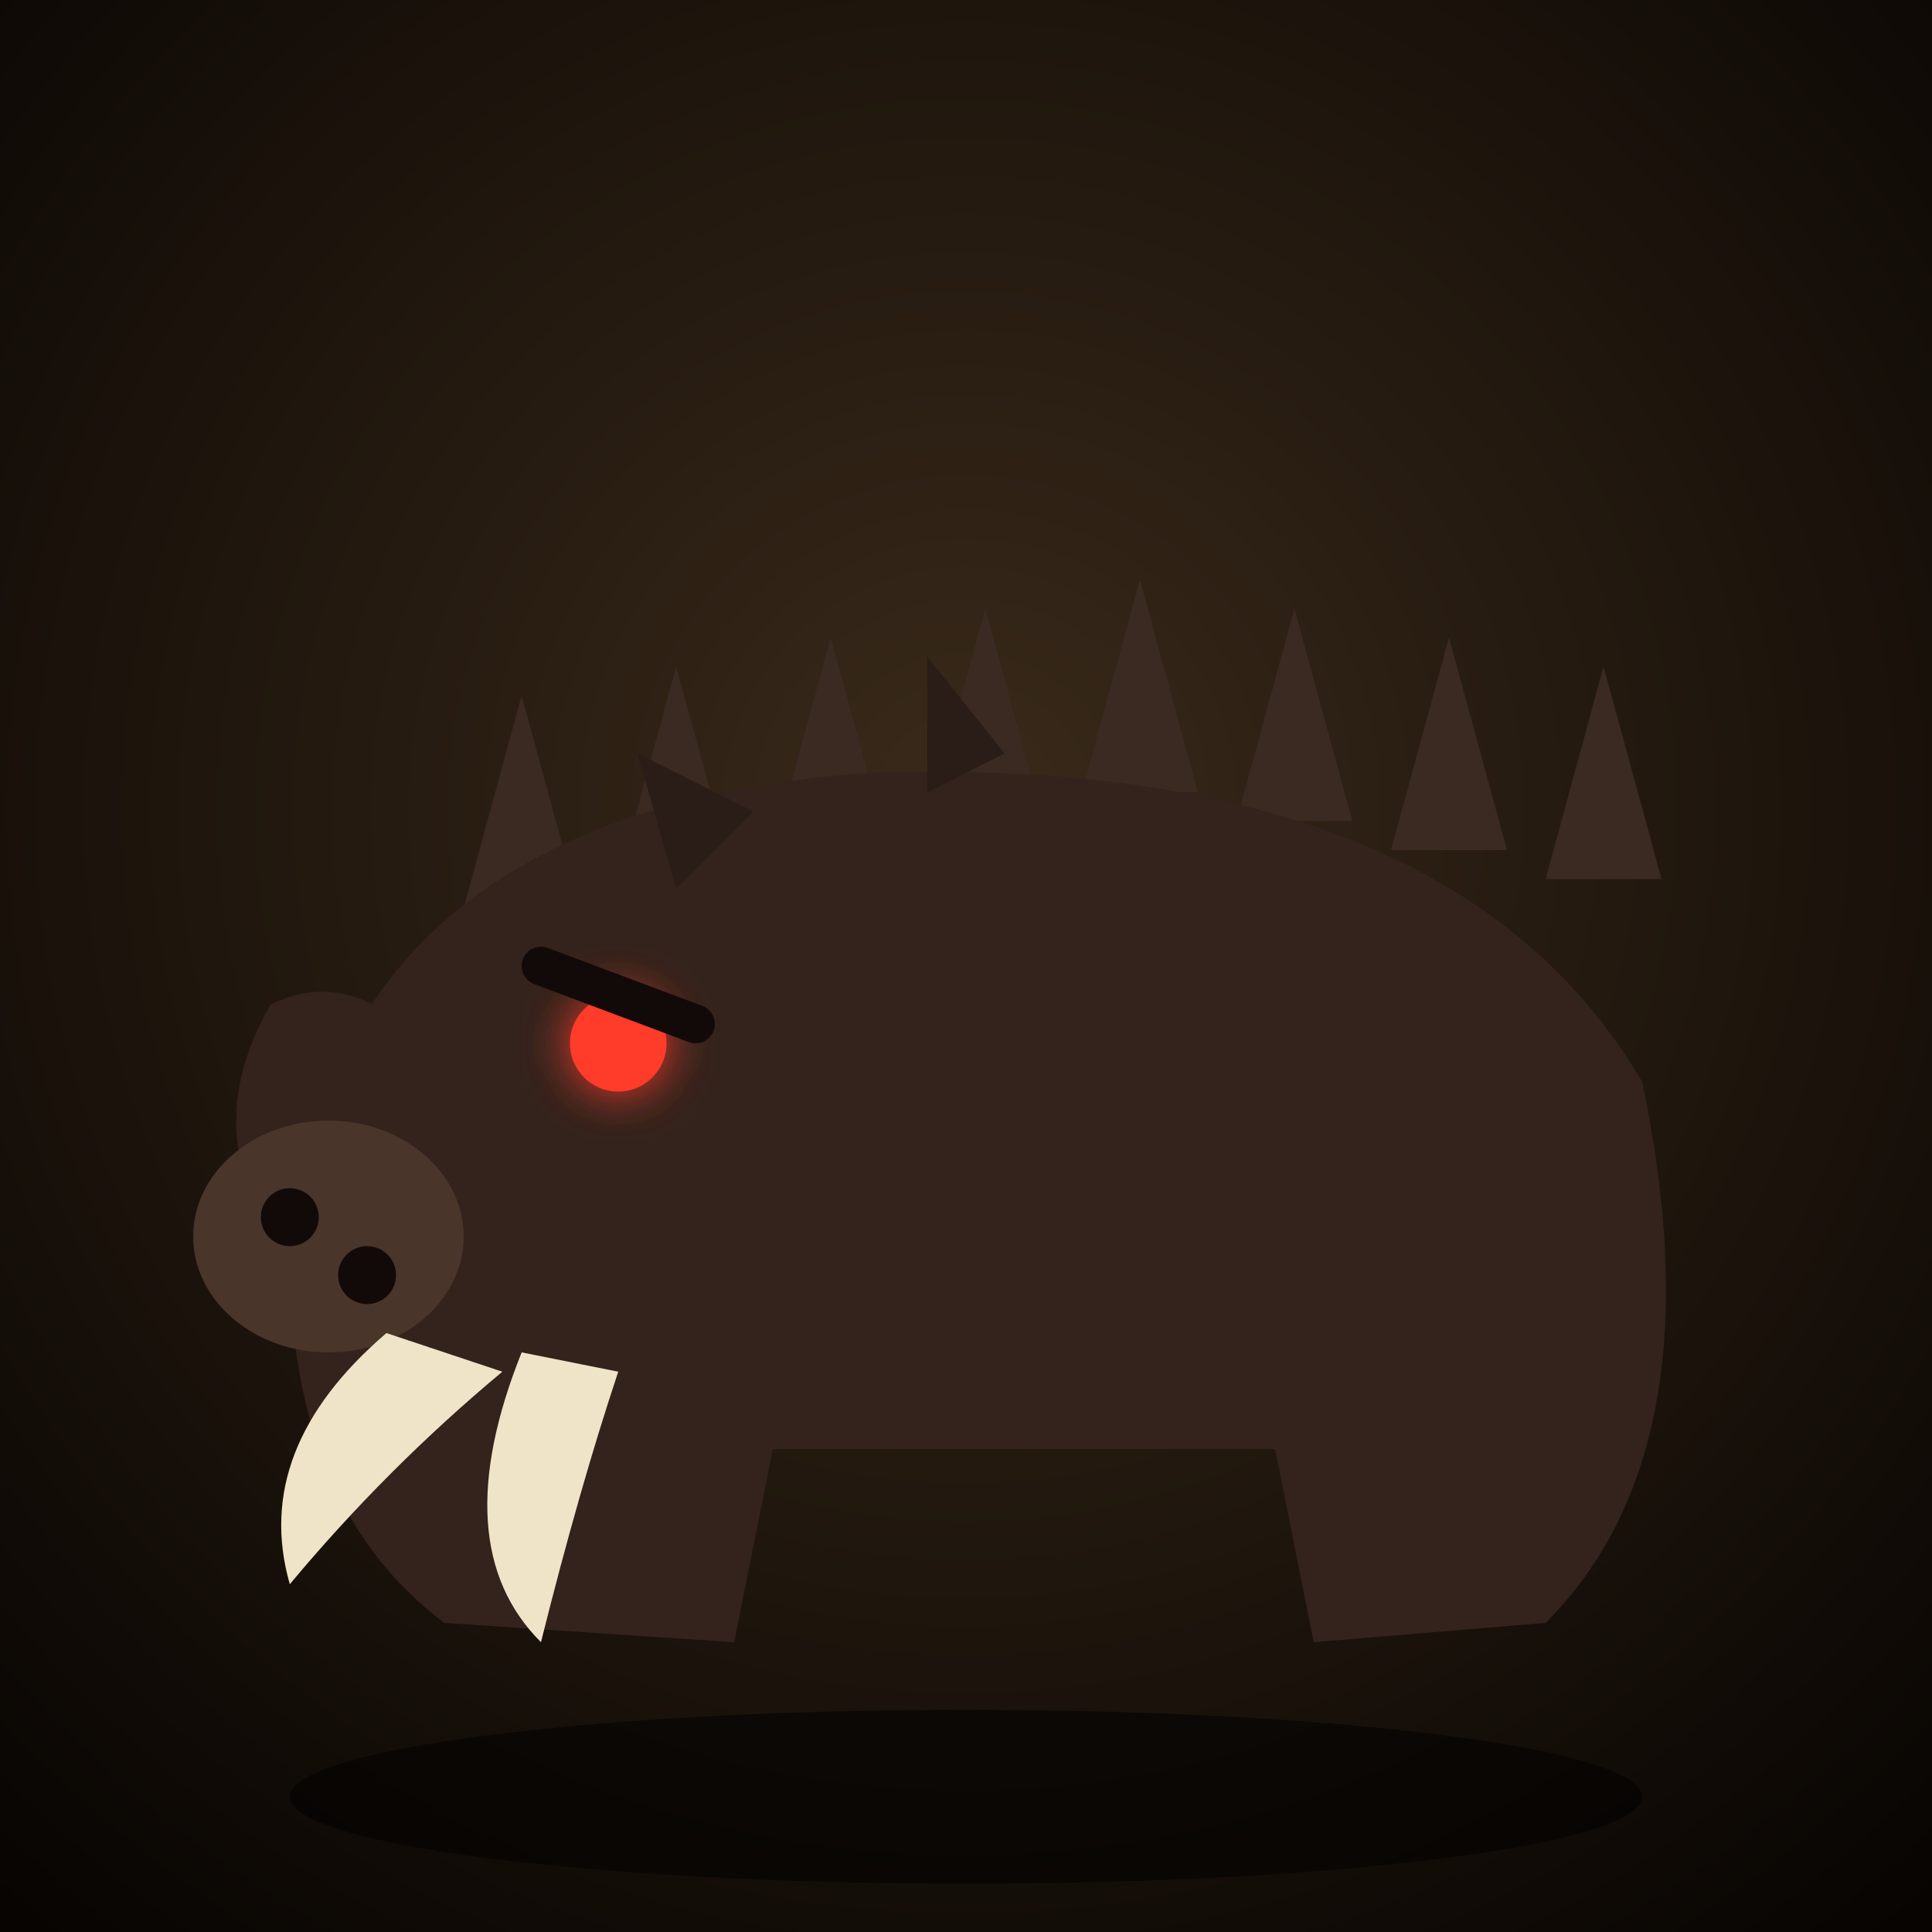
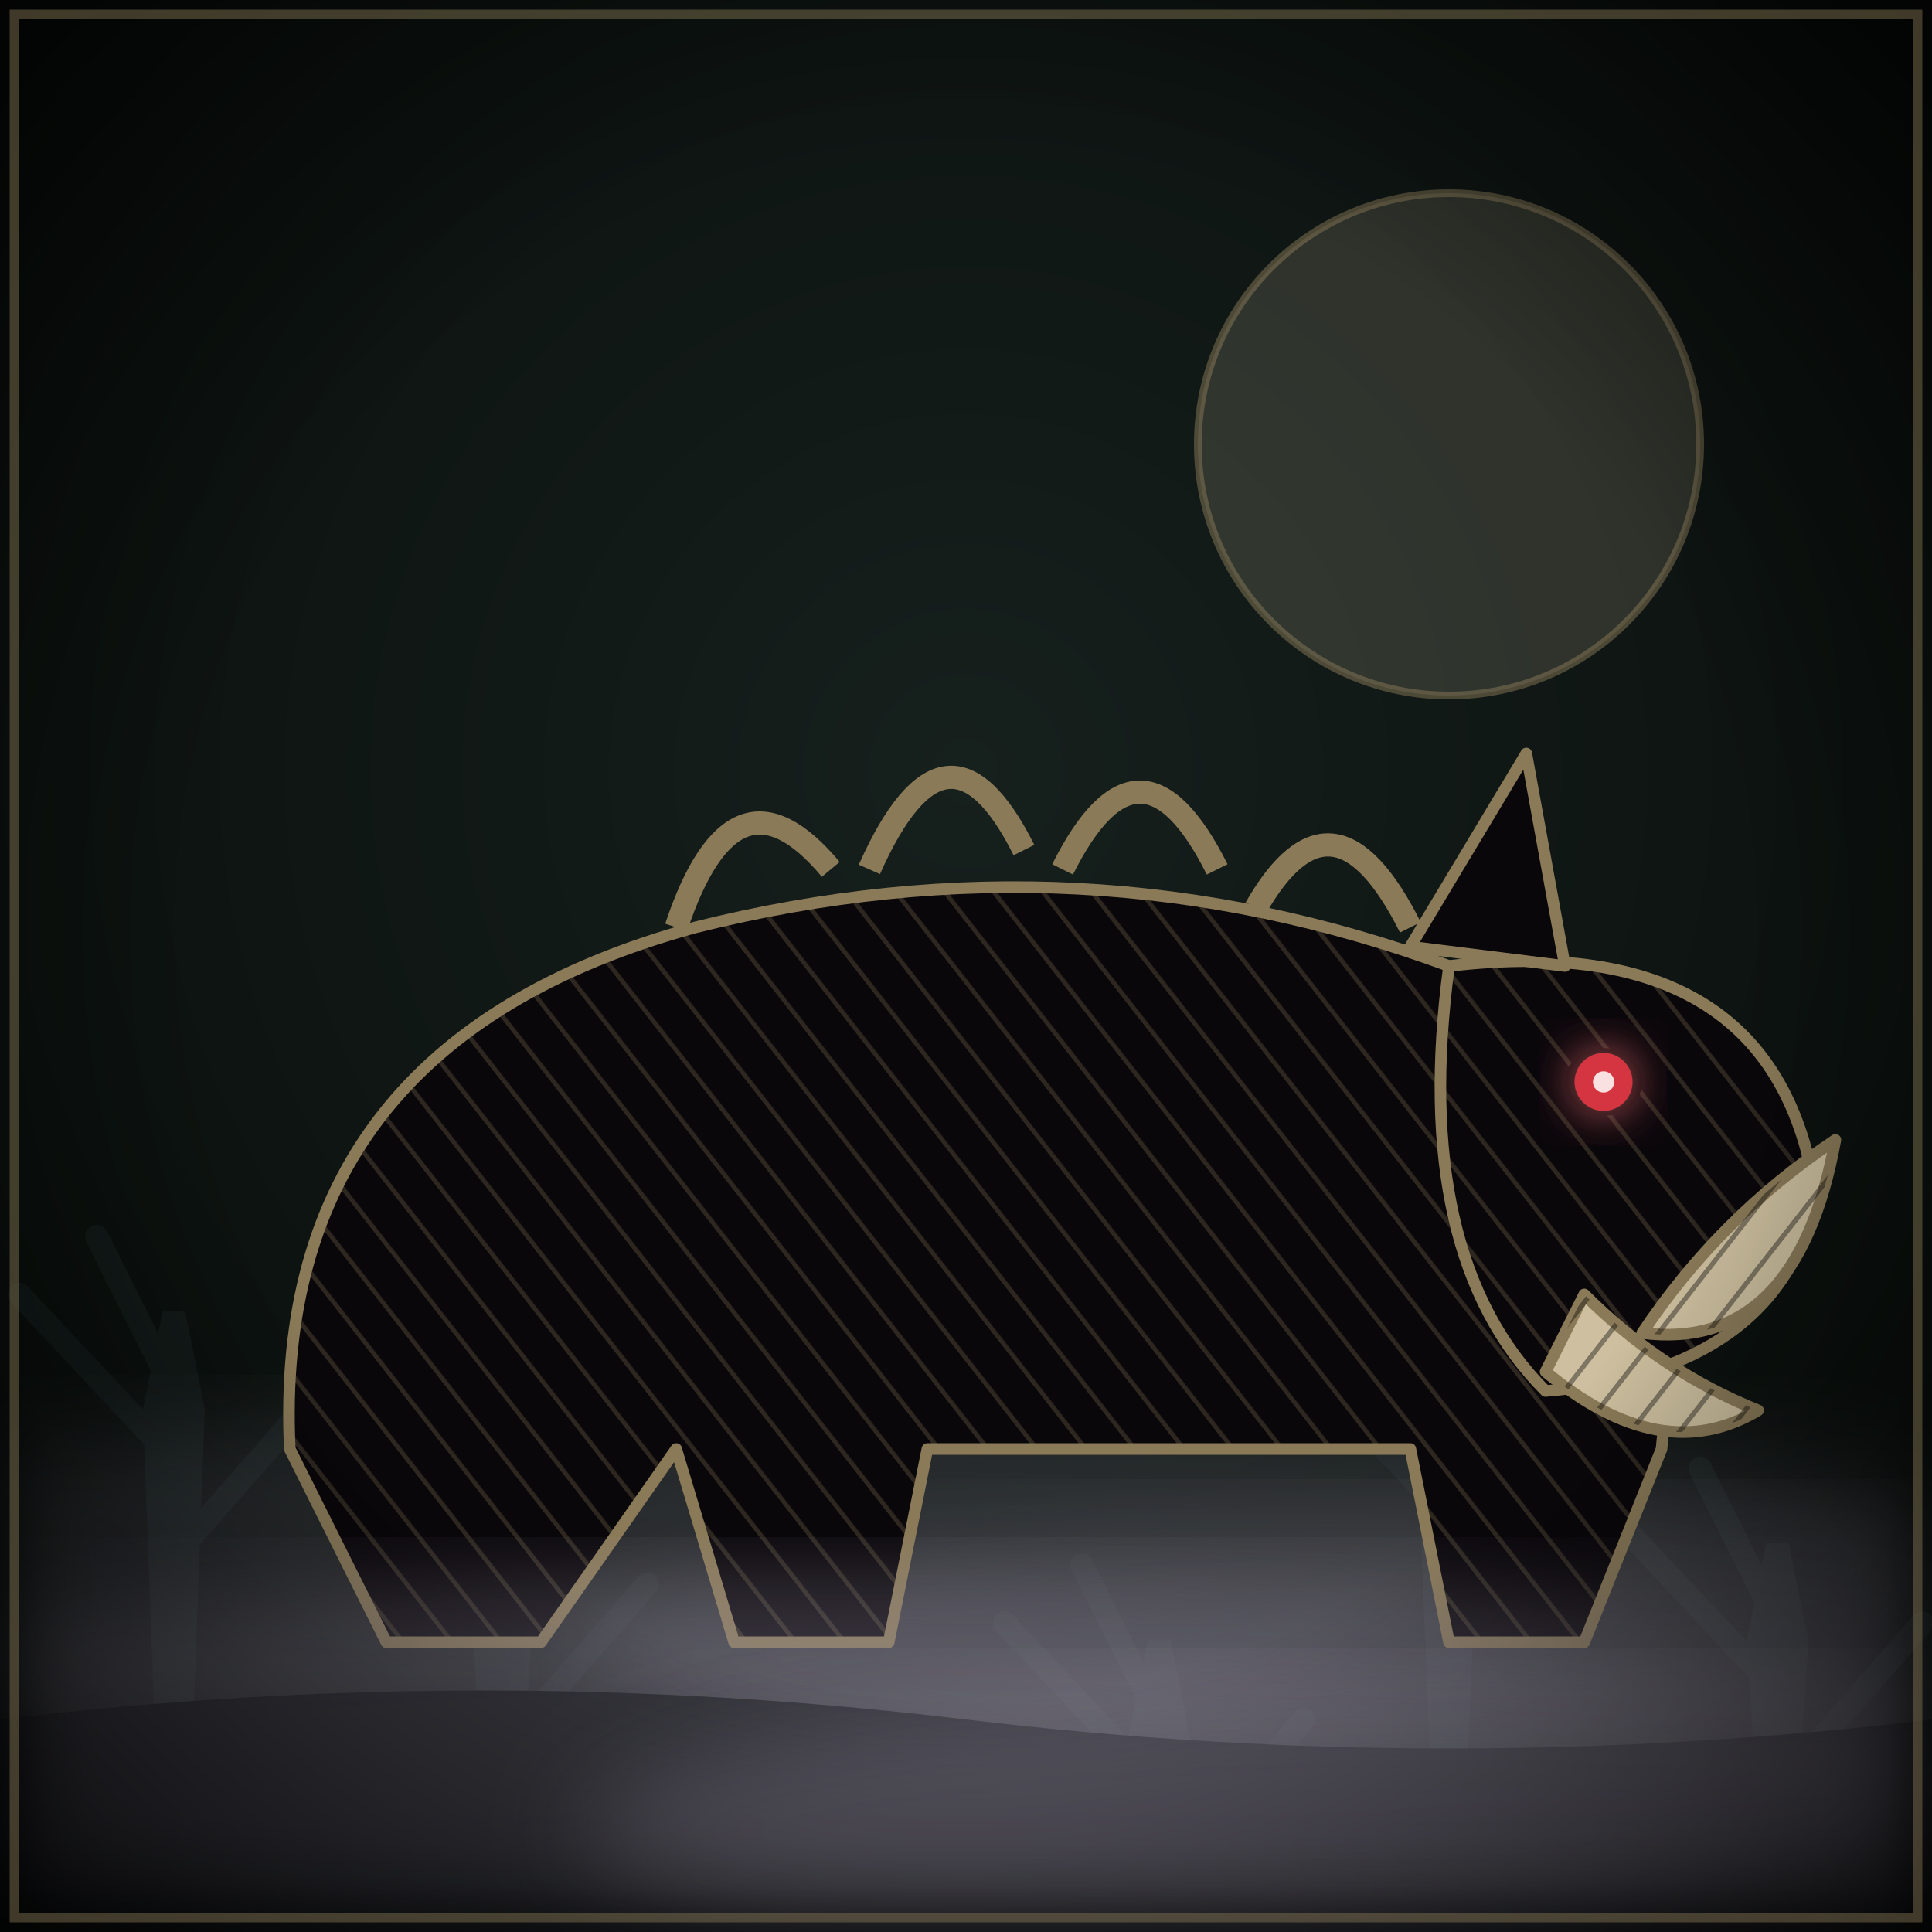
<svg xmlns="http://www.w3.org/2000/svg" viewBox="0 0 200 200">
+   <style>
+ .br{animation:br 5.5s ease-in-out infinite;transform-box:fill-box;transform-origin:50% 100%}
+ .bob{animation:bob 6s ease-in-out infinite;transform-box:fill-box;transform-origin:center}
+ .eye{animation:eye 4.2s ease-in-out infinite}
+ .eye2{animation:eye 3.1s ease-in-out -1.2s infinite}
+ .fl{animation:fl 2.6s ease-in-out infinite;transform-box:fill-box;transform-origin:50% 100%}
+ .dr{animation:dr 16s ease-in-out infinite alternate}
+ .dr2{animation:dr 22s ease-in-out -6s infinite alternate-reverse}
+ .sp{animation:sp 7s linear infinite}
+ .sp2{animation:sp 9s linear -3s infinite}
+ .sw{animation:sw 7s ease-in-out infinite;transform-box:fill-box;transform-origin:50% 100%}
+ .pl{animation:pl 3.4s ease-in-out infinite}
+ @keyframes br{50%{transform:translateY(-2px) scaleY(1.014)}}
+ @keyframes bob{50%{transform:translateY(-3px)}}
+ @keyframes eye{0%,100%{opacity:.5}50%{opacity:1}}
+ @keyframes fl{0%,100%{transform:scaleY(1) skewX(0)}30%{transform:scaleY(1.12) skewX(2deg)}60%{transform:scaleY(.94) skewX(-2deg)}}
+ @keyframes dr{to{transform:translateX(26px)}}
+ @keyframes sp{0%{transform:translateY(0);opacity:0}15%{opacity:.7}100%{transform:translateY(-60px);opacity:0}}
+ @keyframes sw{50%{transform:rotate(1.6deg)}}
+ @keyframes pl{50%{opacity:.35}}
+ @media(prefers-reduced-motion:reduce){*{animation:none!important}}
+ </style>
  <defs>
-     <radialGradient id="bg" cx="50%" cy="42%" r="75%">
-       <stop offset="0" stop-color="#3a2a1a" />
-       <stop offset="1" stop-color="#070402" />
+     <radialGradient id="bg" cx="50%" cy="40%" r="80%">
+       <stop offset="0" stop-color="#16201d" />
+       <stop offset="1" stop-color="#050806" />
    </radialGradient>
-     <filter id="glow" x="-50%" y="-50%" width="200%" height="200%">
-       <feGaussianBlur stdDeviation="2.5" result="b" />
+     <linearGradient id="mi" x1="0" y1="0" x2="0" y2="1">
+       <stop offset="0" stop-color="#9a92a6" stop-opacity="0" />
+       <stop offset="1" stop-color="#9a92a6" stop-opacity=".42" />
+     </linearGradient>
+     <radialGradient id="vg" cx="50%" cy="48%" r="72%">
+       <stop offset=".55" stop-color="#000" stop-opacity="0" />
+       <stop offset="1" stop-color="#000" stop-opacity=".78" />
+     </radialGradient>
+     <pattern id="ht" width="4" height="4" patternUnits="userSpaceOnUse" patternTransform="rotate(38)">
+       <line x1="0" y1="0" x2="0" y2="4" stroke="#000" stroke-opacity=".38" stroke-width="1" />
+     </pattern>
+     <pattern id="hd" width="4" height="4" patternUnits="userSpaceOnUse" patternTransform="rotate(-38)">
+       <line x1="0" y1="0" x2="0" y2="4" stroke="#8a7a58" stroke-opacity=".28" stroke-width=".9" />
+     </pattern>
+     <filter id="gl" x="-60%" y="-60%" width="220%" height="220%">
+       <feGaussianBlur stdDeviation="2.4" result="b" />
      <feMerge>
        <feMergeNode in="b" />
        <feMergeNode in="SourceGraphic" />
      </feMerge>
    </filter>
-     <filter id="soft">
-       <feGaussianBlur stdDeviation="6" />
+     <filter id="bl">
+       <feGaussianBlur stdDeviation="5" />
    </filter>
  </defs>
-   <style>
- .bob{animation:bob 4s ease-in-out infinite;transform-box:fill-box;transform-origin:center}
- .blink{animation:blink 5s infinite;transform-box:fill-box;transform-origin:center}
- .fl{animation:fl 3s ease-in-out infinite}
- .fl2{animation:fl 4.4s ease-in-out -1.5s infinite}
- .sway{animation:sway 5s ease-in-out infinite;transform-box:fill-box;transform-origin:50% 100%}
- .pulse{animation:pulse 2.4s ease-in-out infinite;transform-box:fill-box;transform-origin:center}
- .rise{animation:rise 4s linear infinite}
- @keyframes bob{50%{transform:translateY(-3px)}}
- @keyframes blink{0%,92%,100%{transform:scaleY(1)}95%{transform:scaleY(.1)}}
- @keyframes fl{50%{opacity:.35}}
- @keyframes sway{50%{transform:rotate(2.5deg)}}
- @keyframes pulse{50%{transform:scale(1.12);opacity:.7}}
- @keyframes rise{0%{transform:translateY(0);opacity:0}20%{opacity:.9}100%{transform:translateY(-70px);opacity:0}}
- @media(prefers-reduced-motion:reduce){*{animation:none!important}}
- 
- </style>
  <rect width="200" height="200" fill="url(#bg)" />
-   <ellipse cx="100" cy="186" rx="70" ry="9" fill="#000" opacity=".55" />
-   <g class="bob">
-     <path d="M48 94 l6 -22 l6 22z" fill="#3a2a22" />
-     <path d="M64 91 l6 -22 l6 22z" fill="#3a2a22" />
-     <path d="M80 88 l6 -22 l6 22z" fill="#3a2a22" />
-     <path d="M96 85 l6 -22 l6 22z" fill="#3a2a22" />
-     <path d="M112 82 l6 -22 l6 22z" fill="#3a2a22" />
-     <path d="M128 85 l6 -22 l6 22z" fill="#3a2a22" />
-     <path d="M144 88 l6 -22 l6 22z" fill="#3a2a22" />
-     <path d="M160 91 l6 -22 l6 22z" fill="#3a2a22" />
-     <path d="M30 130 Q34 84 90 80 Q150 78 170 112 Q178 150 160 168 L136 170 L132 150 L80 150 L76 170 L46 168 Q30 156 30 130Z" fill="#33231c" />
-     <path d="M30 130 Q20 118 28 104 Q36 100 44 108Z" fill="#33231c" />
-     <ellipse cx="34" cy="128" rx="14" ry="12" fill="#4a352b" />
-     <circle cx="30" cy="126" r="3" fill="#120a08" />
-     <circle cx="38" cy="132" r="3" fill="#120a08" />
-     <path d="M40 138 Q26 150 30 164 Q40 152 52 142Z" fill="#f0e4c8" />
-     <path d="M54 140 Q46 160 56 170 Q60 154 64 142Z" fill="#f0e4c8" />
-     <path d="M70 92 l-4 -14 l12 6z M96 82 l0 -14 l8 10z" fill="#2a1c16" />
-     <g class="blink" filter="url(#glow)">
-       <circle cx="64" cy="108" r="5" fill="#ff3a2a" />
+   <circle cx="150" cy="46" r="26" fill="#d8cfae" opacity="0.16" />
+   <circle cx="150" cy="46" r="26" fill="none" stroke="#8a7a58" stroke-opacity=".5" stroke-width=".8" />
+   <path d="M18 200 L16 146 L18 136 L20 146 Z M17 150 L2 134 M19 160 L33 144 M18 144 L10 128" stroke="#121a18" stroke-width="2.4" fill="#121a18" stroke-linecap="round" opacity=".95" />
+   <path d="M52 200 L50 166 L52 156 L54 166 Z M51 170 L36 154 M53 180 L67 164 M52 164 L44 148" stroke="#121a18" stroke-width="2.4" fill="#121a18" stroke-linecap="round" opacity=".95" />
+   <path d="M150 200 L148 152 L150 142 L152 152 Z M149 156 L134 140 M151 166 L165 150 M150 150 L142 134" stroke="#121a18" stroke-width="2.4" fill="#121a18" stroke-linecap="round" opacity=".95" />
+   <path d="M184 200 L182 170 L184 160 L186 170 Z M183 174 L168 158 M185 184 L199 168 M184 168 L176 152" stroke="#121a18" stroke-width="2.4" fill="#121a18" stroke-linecap="round" opacity=".95" />
+   <path d="M120 200 L118 180 L120 170 L122 180 Z M119 184 L104 168 M121 194 L135 178 M120 178 L112 162" stroke="#121a18" stroke-width="2.4" fill="#121a18" stroke-linecap="round" opacity=".95" />
+   <g class="dr2">
+     <ellipse cx="90" cy="164" rx="130" ry="18.0" fill="#9a92a6" opacity="0.193" filter="url(#bl)" />
+     <ellipse cx="150" cy="171.2" rx="90" ry="15.0" fill="#b0a8bb" opacity="0.165" filter="url(#bl)" />
+   </g>
+   <path d="M0 178 Q50 172 100 178 T200 178 V200 H0 Z" fill="#06090a" />
+   <g class="br">
+     <path d="M30 150 Q28 108 72 96 Q112 86 150 100 Q176 112 172 150 L164 170 L150 170 L146 150 L96 150 L92 170 L76 170 L70 150 L56 170 L40 170 Z" fill="#0a070b" stroke="#8a7a58" stroke-width="1.2" stroke-linejoin="round" />
+     <path d="M30 150 Q28 108 72 96 Q112 86 150 100 Q176 112 172 150 L164 170 L150 170 L146 150 L96 150 L92 170 L76 170 L70 150 L56 170 L40 170 Z" fill="url(#hd)" opacity="1" />
+     <path d="M70 96 Q76 78 86 90 M90 90 Q98 72 106 88 M110 90 Q118 74 126 90 M130 94 Q138 80 146 96" stroke="#8a7a58" stroke-width="2.4" fill="none" />
+     <path d="M150 100 Q184 96 188 124 Q184 142 160 144 Q146 130 150 100 Z" fill="#0a070b" stroke="#8a7a58" stroke-width="1.2" stroke-linejoin="round" />
+     <path d="M150 100 Q184 96 188 124 Q184 142 160 144 Q146 130 150 100 Z" fill="url(#hd)" opacity="1" />
+     <path d="M170 138 Q186 140 190 118 Q178 126 170 138 Z" fill="#cdbf9f" stroke="#8a7a58" stroke-width="1.2" stroke-linejoin="round" />
+     <path d="M170 138 Q186 140 190 118 Q178 126 170 138 Z" fill="url(#ht)" opacity="1" />
+     <path d="M160 142 Q172 152 182 146 Q172 142 164 134 Z" fill="#cdbf9f" stroke="#8a7a58" stroke-width="1.2" stroke-linejoin="round" />
+     <path d="M160 142 Q172 152 182 146 Q172 142 164 134 Z" fill="url(#ht)" opacity="1" />
+     <path d="M146 98 L158 78 L162 100 Z" fill="#0a070b" stroke="#8a7a58" stroke-width="1.2" stroke-linejoin="round" />
+     <ellipse cx="166" cy="112" rx="4" ry="3.5" fill="#050306" />
+     <g class="eye" filter="url(#gl)">
+       <circle cx="166" cy="112" r="3" fill="#d4343f" />
+       <circle cx="166" cy="112" r="1.1" fill="#fff" opacity=".85" />
    </g>
-     <path d="M56 100 l16 6" stroke="#120a08" stroke-width="4" stroke-linecap="round" />
  </g>
-   <rect width="200" height="200" fill="none" stroke="#000" stroke-opacity=".0" />
+   <g class="dr">
+     <ellipse cx="90" cy="182" rx="130" ry="19.0" fill="#9a92a6" opacity="0.315" filter="url(#bl)" />
+     <ellipse cx="150" cy="189.6" rx="90" ry="15.833" fill="#b0a8bb" opacity="0.27" filter="url(#bl)" />
+   </g>
+   <rect width="200" height="200" fill="url(#vg)" />
+   <rect x="1.5" y="1.5" width="197" height="197" fill="none" stroke="#8a7a58" stroke-opacity=".45" stroke-width="1" />
</svg>
